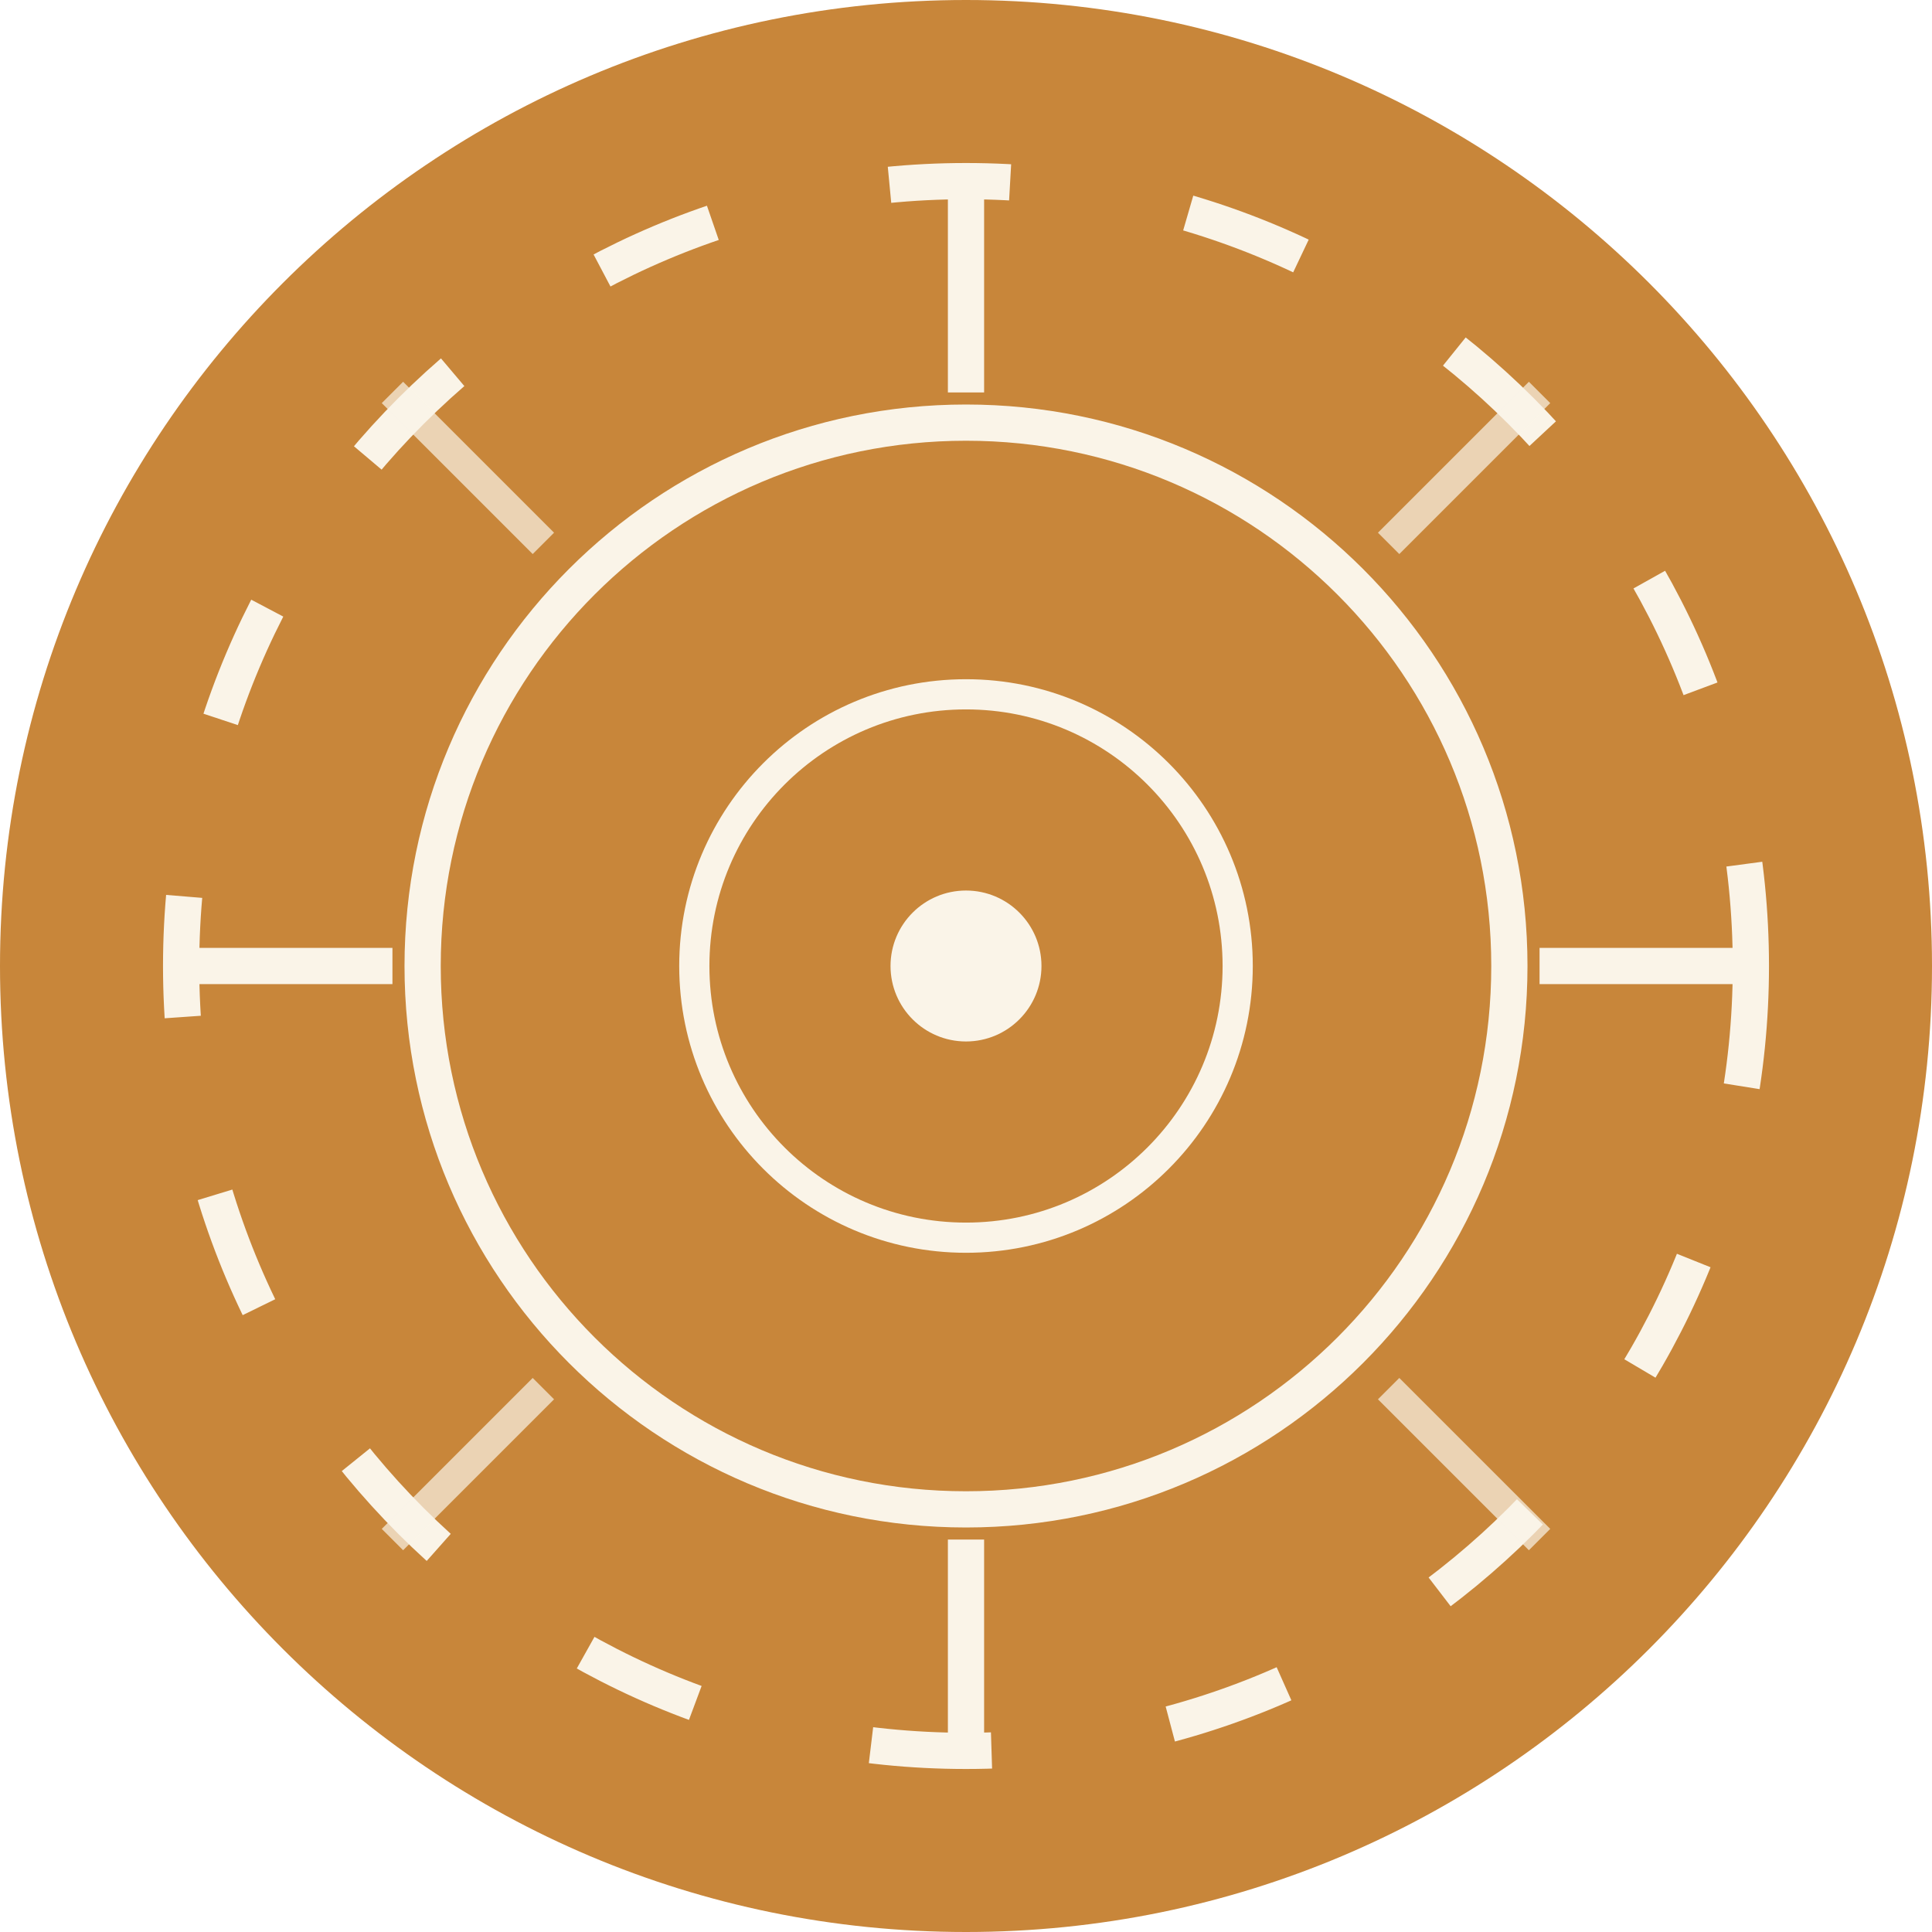
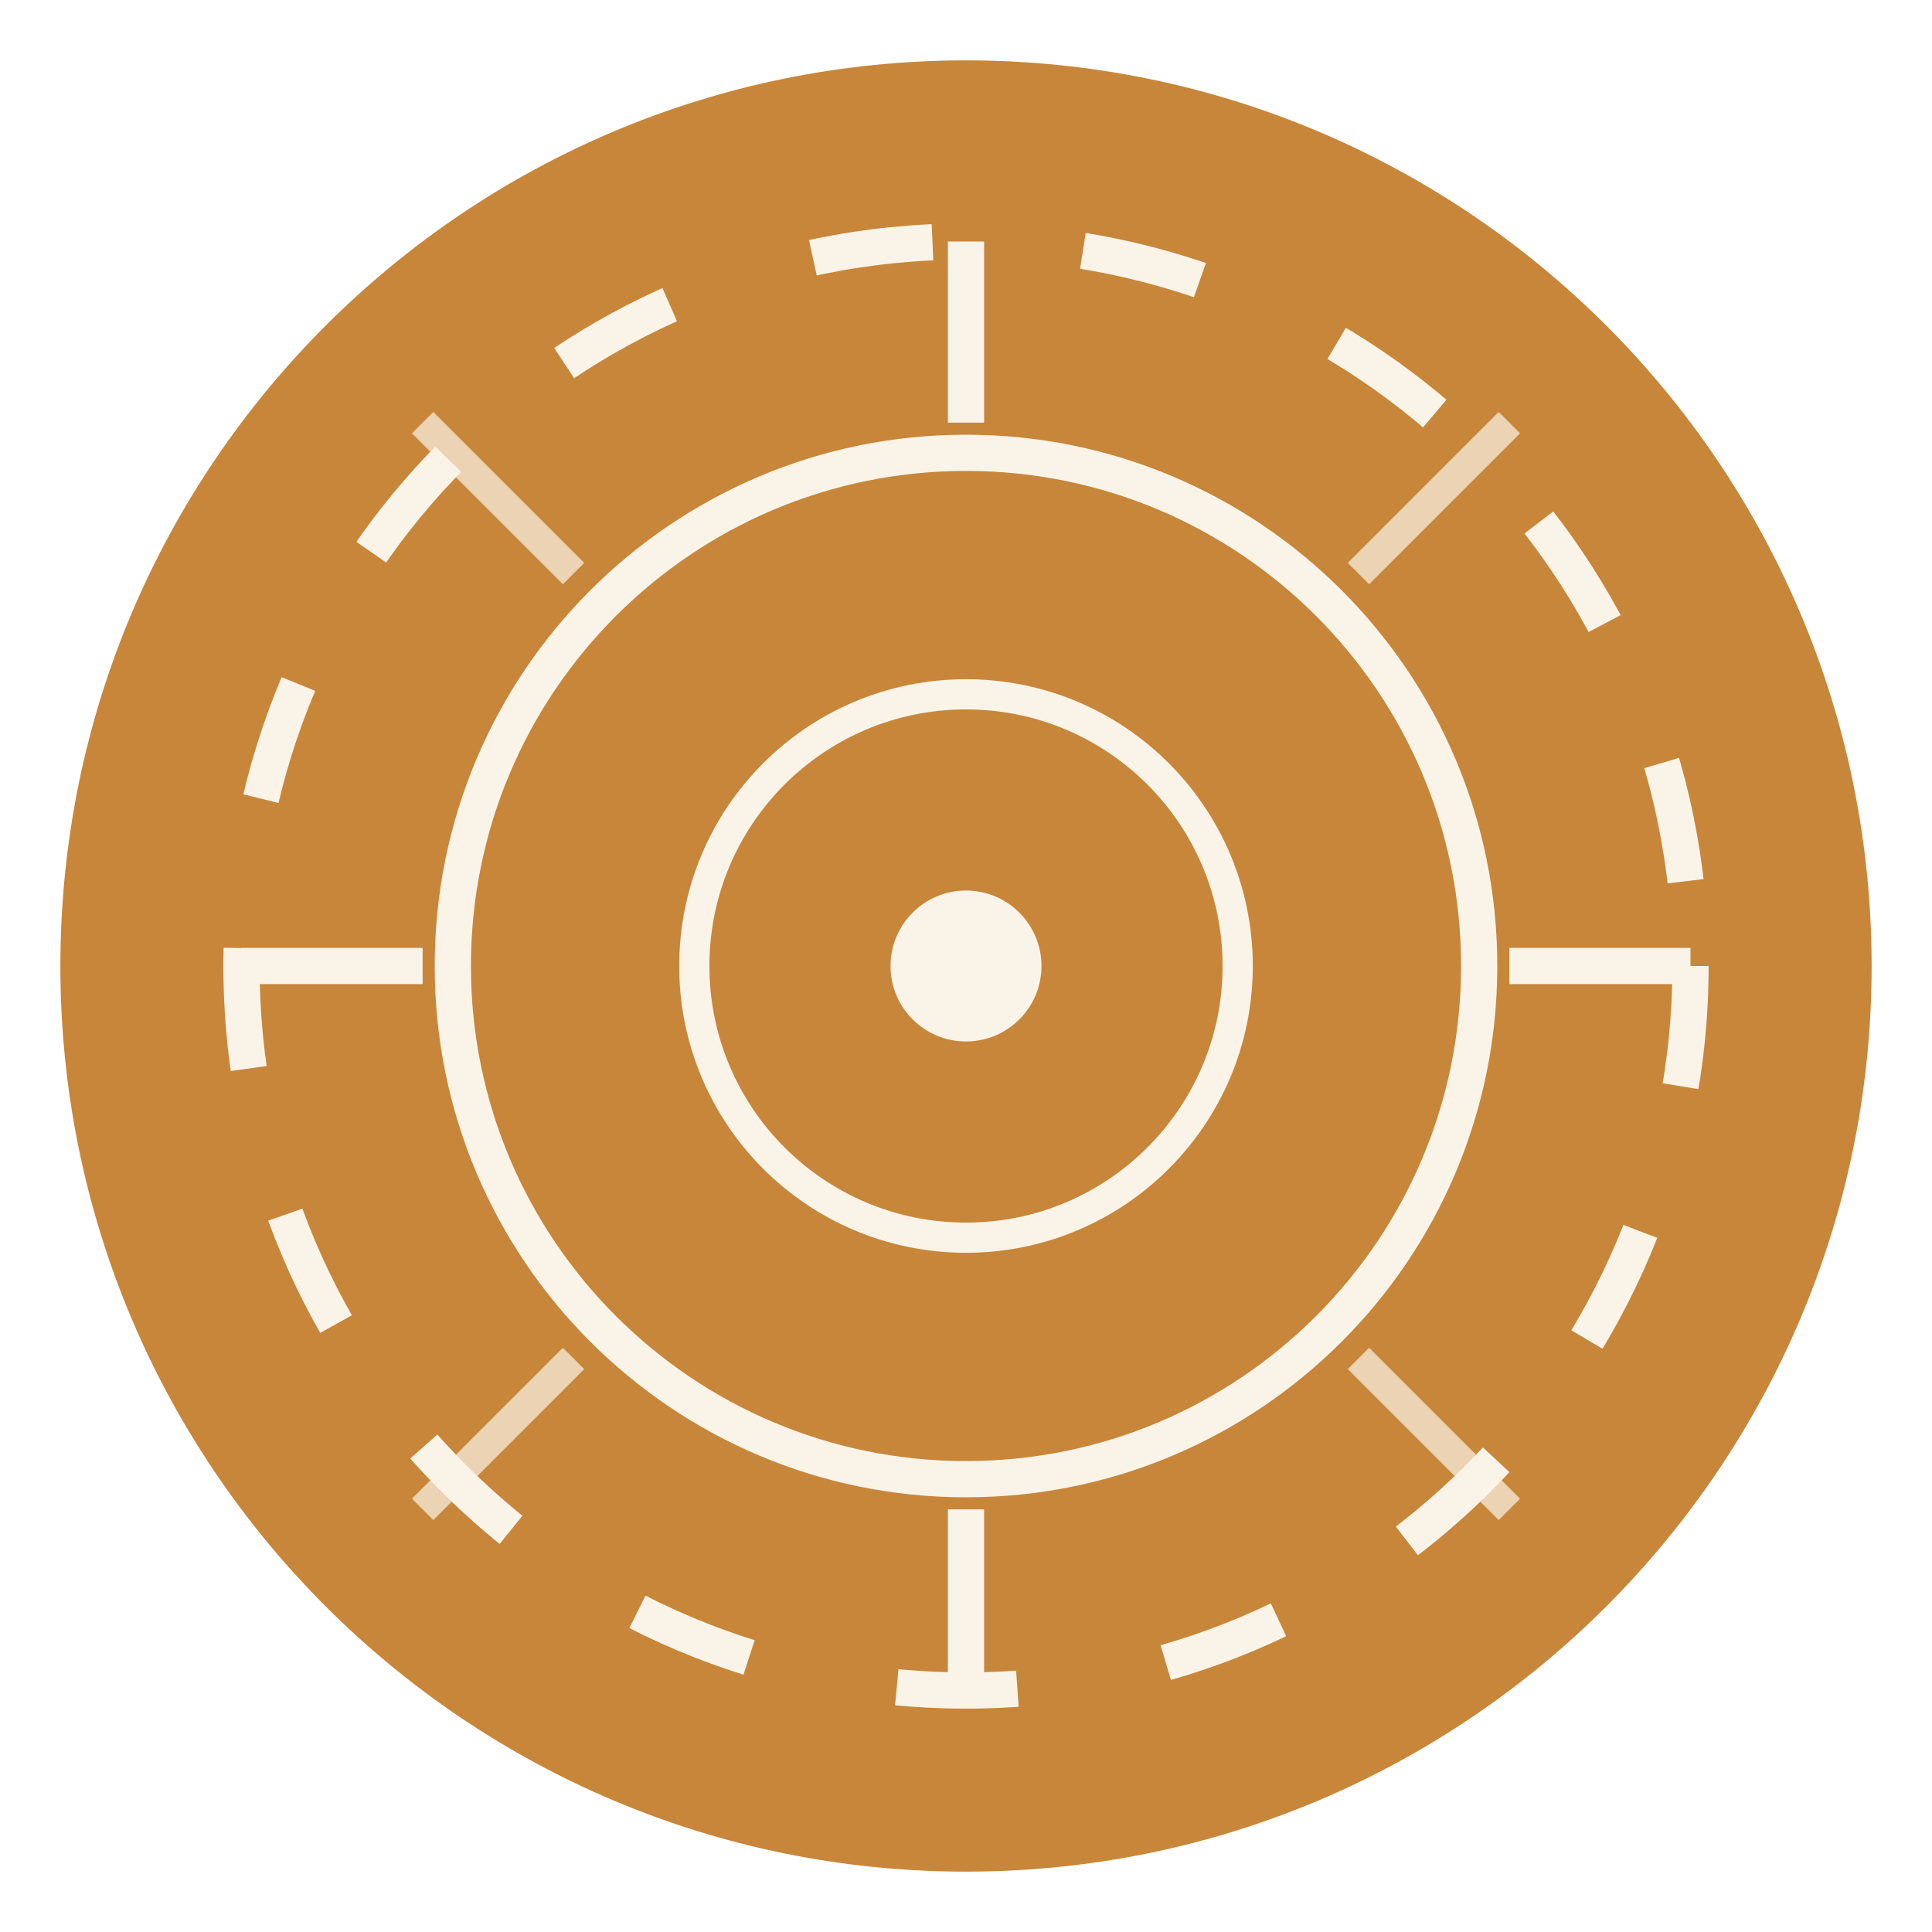
<svg xmlns="http://www.w3.org/2000/svg" viewBox="0 0 64 64" width="64" height="64">
-   <circle cx="32" cy="32" r="32" fill="#C8863A" />
-   <circle cx="32" cy="32" r="26" fill="none" stroke="#FAF4E8" stroke-width="1.2" stroke-dasharray="4 6" />
-   <circle cx="32" cy="32" r="18" fill="none" stroke="#FAF4E8" stroke-width="1.2" />
+   <circle cx="32" cy="32" r="30" fill="#C8863A" />
+   <circle cx="32" cy="32" r="24" fill="none" stroke="#FAF4E8" stroke-width="1.2" stroke-dasharray="4 5" />
+   <circle cx="32" cy="32" r="17" fill="none" stroke="#FAF4E8" stroke-width="1.2" />
  <circle cx="32" cy="32" r="9" fill="none" stroke="#FAF4E8" stroke-width="1" />
  <circle cx="32" cy="32" r="2.5" fill="#FAF4E8" />
-   <line x1="32" y1="6" x2="32" y2="13" stroke="#FAF4E8" stroke-width="1.2" />
-   <line x1="32" y1="51" x2="32" y2="58" stroke="#FAF4E8" stroke-width="1.2" />
-   <line x1="6" y1="32" x2="13" y2="32" stroke="#FAF4E8" stroke-width="1.2" />
-   <line x1="51" y1="32" x2="58" y2="32" stroke="#FAF4E8" stroke-width="1.2" />
-   <line x1="13" y1="13" x2="18" y2="18" stroke="#FAF4E8" stroke-width="1" opacity="0.7" />
-   <line x1="46" y1="46" x2="51" y2="51" stroke="#FAF4E8" stroke-width="1" opacity="0.7" />
-   <line x1="51" y1="13" x2="46" y2="18" stroke="#FAF4E8" stroke-width="1" opacity="0.7" />
-   <line x1="13" y1="51" x2="18" y2="46" stroke="#FAF4E8" stroke-width="1" opacity="0.7" />
+   <line x1="32" y1="8" x2="32" y2="14" stroke="#FAF4E8" stroke-width="1.2" />
+   <line x1="32" y1="50" x2="32" y2="56" stroke="#FAF4E8" stroke-width="1.2" />
+   <line x1="8" y1="32" x2="14" y2="32" stroke="#FAF4E8" stroke-width="1.2" />
+   <line x1="50" y1="32" x2="56" y2="32" stroke="#FAF4E8" stroke-width="1.2" />
+   <line x1="14" y1="14" x2="19" y2="19" stroke="#FAF4E8" stroke-width="1" opacity="0.7" />
+   <line x1="45" y1="45" x2="50" y2="50" stroke="#FAF4E8" stroke-width="1" opacity="0.7" />
+   <line x1="50" y1="14" x2="45" y2="19" stroke="#FAF4E8" stroke-width="1" opacity="0.7" />
+   <line x1="14" y1="50" x2="19" y2="45" stroke="#FAF4E8" stroke-width="1" opacity="0.7" />
</svg>
